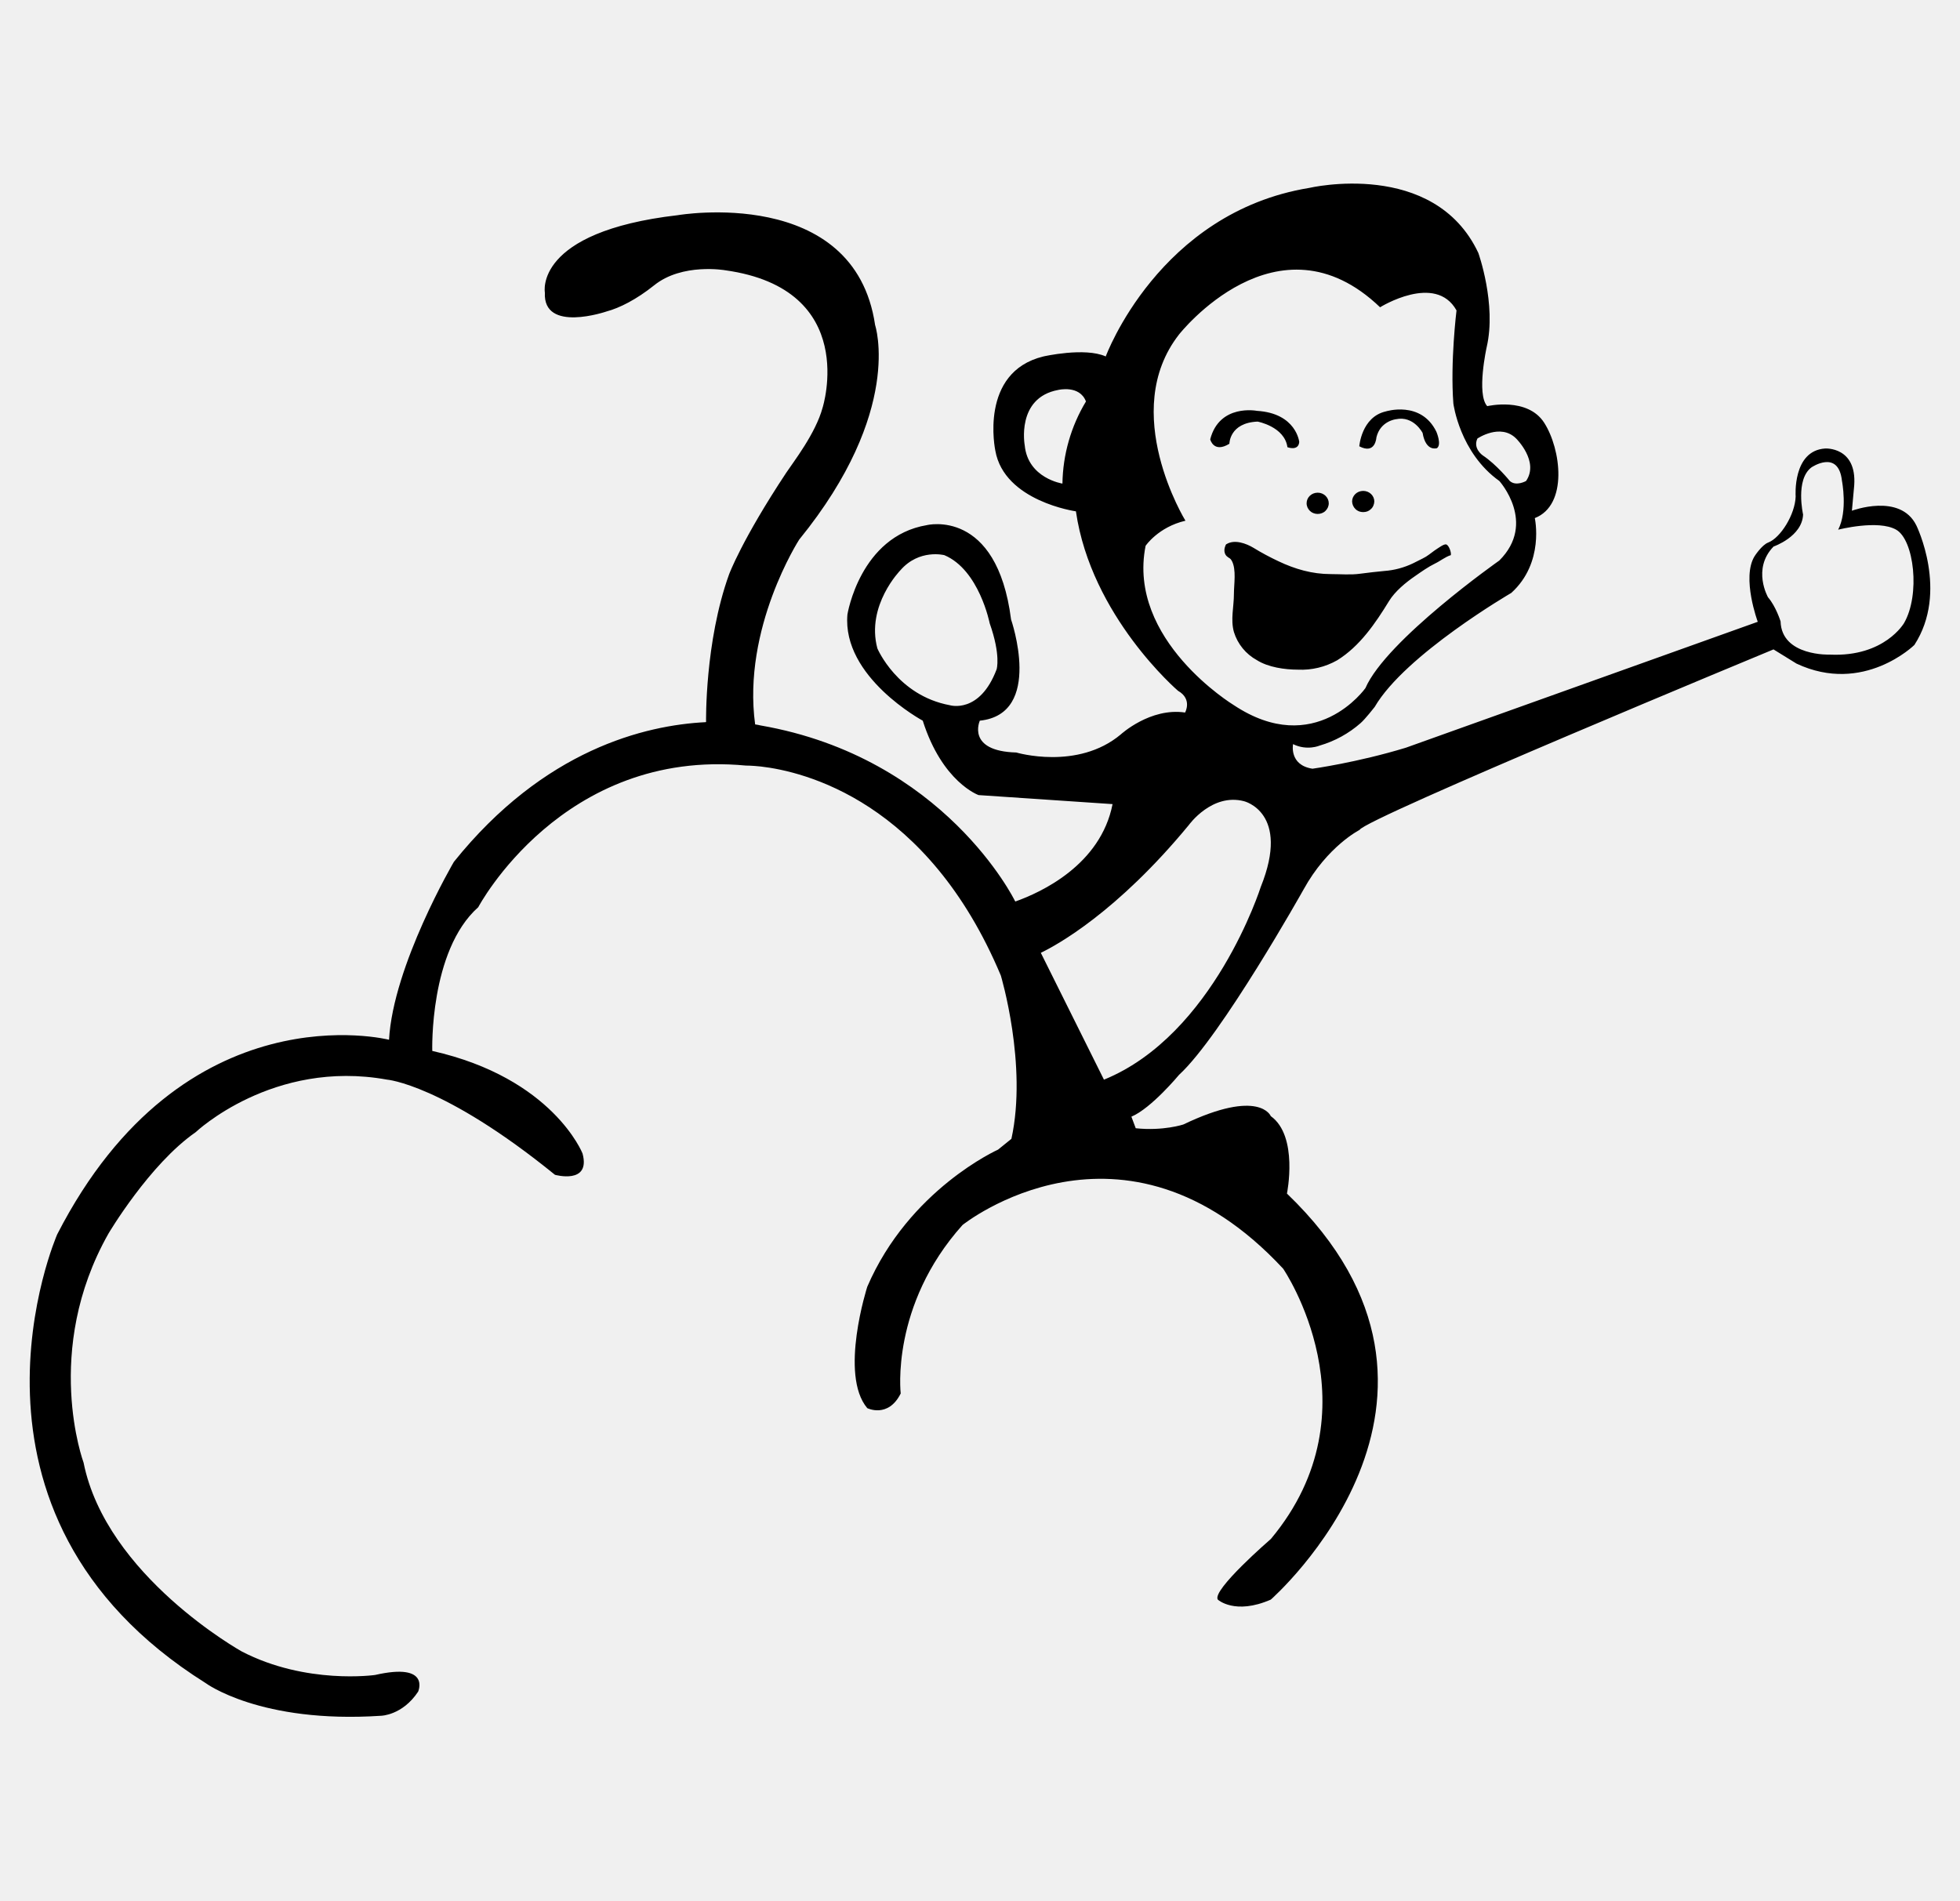
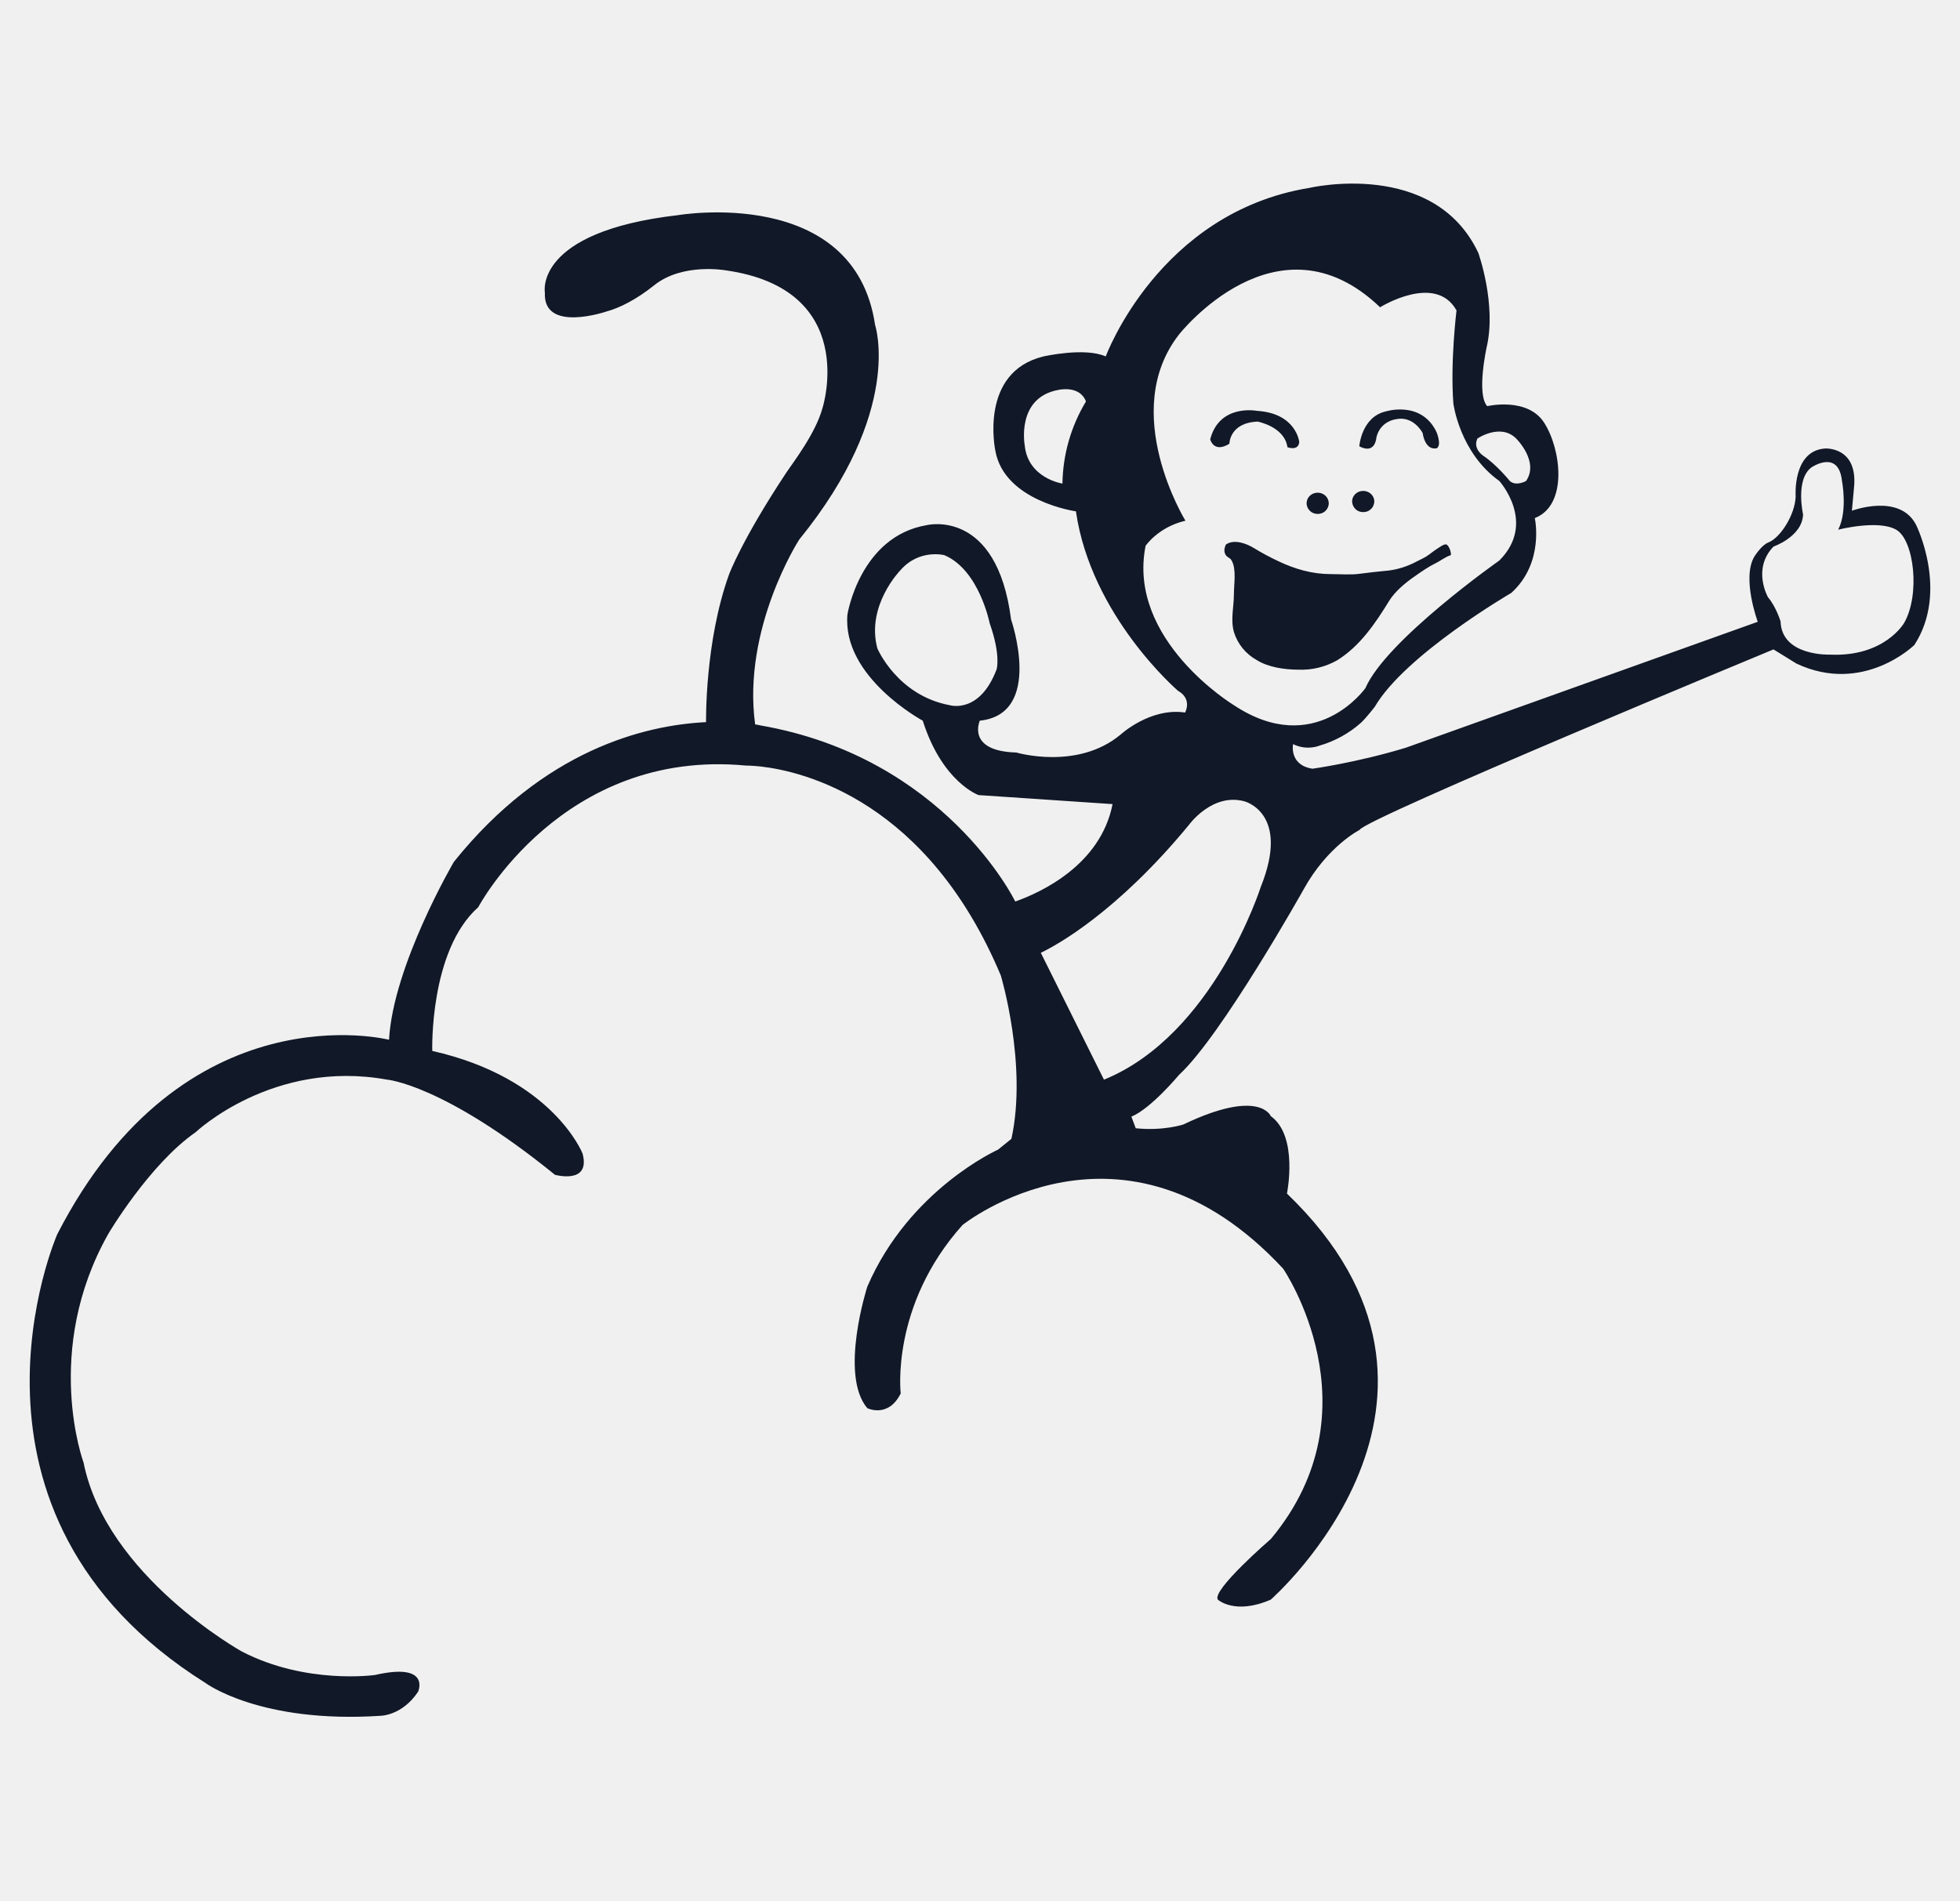
<svg xmlns="http://www.w3.org/2000/svg" width="33" height="32" viewBox="0 0 33 32" fill="none">
  <g clip-path="url(#clip0_212_273)">
-     <path d="M17.095 15.18C17.529 15.026 18.531 14.564 18.732 13.54L16.476 13.388C16.476 13.388 15.866 13.174 15.536 12.135C15.536 12.135 14.174 11.402 14.268 10.346C14.268 10.346 14.479 9.03 15.607 8.842C15.607 8.842 16.783 8.551 17.023 10.431C17.023 10.431 17.576 12.023 16.497 12.135C16.497 12.135 16.264 12.648 17.111 12.671C17.111 12.671 18.142 12.978 18.871 12.366C18.871 12.366 19.366 11.911 19.953 11.998C19.953 11.998 20.08 11.772 19.834 11.632C19.834 11.632 18.371 10.38 18.115 8.61C18.115 8.61 16.908 8.442 16.758 7.588C16.758 7.588 16.476 6.266 17.568 6.002C17.568 6.002 18.264 5.843 18.617 6.002C18.617 6.002 19.507 3.579 22.044 3.164C22.044 3.164 24.142 2.671 24.89 4.258C24.89 4.258 25.199 5.12 25.031 5.844C25.031 5.844 24.855 6.636 25.04 6.839C25.04 6.839 25.719 6.679 26 7.12C26.282 7.56 26.405 8.504 25.841 8.724C25.841 8.724 26.009 9.474 25.445 9.984C25.445 9.984 23.656 11.024 23.145 11.904C23.145 11.904 22.988 12.106 22.908 12.176C22.709 12.351 22.474 12.48 22.22 12.554C22.22 12.554 22.008 12.647 21.771 12.53C21.771 12.53 21.7 12.883 22.098 12.944C22.098 12.944 22.851 12.84 23.671 12.59L29.595 10.47C29.595 10.47 29.32 9.73 29.54 9.368C29.54 9.368 29.662 9.176 29.772 9.135C29.977 9.056 30.223 8.666 30.233 8.36C30.233 8.36 30.176 7.587 30.731 7.552C30.731 7.552 31.264 7.52 31.219 8.172L31.18 8.6C31.18 8.6 31.993 8.294 32.265 8.847C32.265 8.847 32.815 9.962 32.232 10.86C32.232 10.86 31.375 11.704 30.247 11.174L29.86 10.935C29.86 10.935 22.97 13.788 22.89 13.975C22.89 13.975 22.349 14.248 21.947 14.979C21.947 14.979 20.564 17.446 19.851 18.099C19.851 18.099 19.384 18.663 19.049 18.803L19.122 18.998C19.584 19.047 19.923 18.935 19.923 18.935C21.209 18.319 21.396 18.794 21.396 18.794C21.866 19.13 21.668 20.098 21.668 20.098C25.263 23.551 21.396 26.935 21.396 26.935C20.79 27.199 20.504 26.935 20.504 26.935C20.399 26.776 21.398 25.913 21.398 25.913C23.221 23.727 21.605 21.364 21.605 21.364C18.908 18.458 16.206 20.627 16.206 20.627C14.989 21.984 15.165 23.464 15.165 23.464C14.954 23.887 14.602 23.711 14.602 23.711C14.126 23.147 14.602 21.667 14.602 21.667C15.307 20.027 16.804 19.358 16.804 19.358L17.029 19.176C17.302 17.93 16.851 16.427 16.851 16.427C15.617 13.486 13.534 12.99 12.811 12.907C12.82 12.968 12.822 12.983 12.811 12.907C12.651 12.89 12.558 12.891 12.558 12.891C9.468 12.598 8.052 15.276 8.052 15.276C7.226 16.01 7.278 17.696 7.278 17.696C9.31 18.154 9.808 19.423 9.808 19.423C9.95 19.951 9.344 19.782 9.344 19.782C7.46 18.252 6.514 18.179 6.514 18.179C4.594 17.832 3.295 19.064 3.295 19.064C2.516 19.604 1.826 20.772 1.826 20.772C0.71 22.745 1.407 24.628 1.407 24.628C1.79 26.539 4.07 27.808 4.07 27.808C5.155 28.371 6.315 28.204 6.315 28.204C7.259 27.988 7.04 28.485 7.04 28.485C6.774 28.886 6.415 28.891 6.415 28.891C4.378 29.026 3.46 28.339 3.46 28.339C-1.093 25.479 0.963 20.785 0.963 20.785C3.096 16.627 6.55 17.508 6.55 17.508C6.619 16.256 7.642 14.512 7.642 14.512C9.162 12.619 10.863 12.211 11.883 12.16L11.888 12.155C11.888 12.155 11.864 10.812 12.275 9.672C12.275 9.672 12.488 9.092 13.239 7.958C13.358 7.779 13.732 7.3 13.85 6.864C13.85 6.864 14.484 4.868 12.211 4.551C12.211 4.551 11.487 4.423 11.014 4.804C10.714 5.044 10.431 5.186 10.214 5.244C10.214 5.244 9.139 5.614 9.174 4.927C9.174 4.927 8.98 3.904 11.414 3.623C11.414 3.623 14.387 3.112 14.734 5.474C14.734 5.474 15.219 6.918 13.456 9.086C13.456 9.086 12.494 10.576 12.714 12.198C12.744 12.202 12.774 12.208 12.804 12.215C15.905 12.754 17.085 15.164 17.085 15.164L17.095 15.18ZM17.524 16.044L18.587 18.18C20.436 17.428 21.227 14.935 21.227 14.935C21.733 13.679 20.945 13.491 20.945 13.491C20.404 13.35 20.017 13.891 20.017 13.891C18.804 15.363 17.79 15.916 17.524 16.044ZM23.236 5.174C21.509 3.518 19.852 5.631 19.852 5.631C18.831 6.935 19.959 8.768 19.959 8.768C19.5 8.875 19.288 9.191 19.288 9.191C18.972 10.778 20.768 11.87 20.768 11.87C22.143 12.786 22.989 11.587 22.989 11.587C23.341 10.776 25.244 9.438 25.244 9.438C25.879 8.803 25.244 8.099 25.244 8.099C24.575 7.623 24.47 6.795 24.47 6.795C24.416 6.09 24.523 5.227 24.523 5.227C24.169 4.592 23.236 5.174 23.236 5.174ZM18.284 6.76C18.177 6.478 17.817 6.566 17.817 6.566C17.104 6.698 17.253 7.499 17.253 7.499C17.307 8.055 17.888 8.143 17.888 8.143C17.895 7.655 18.032 7.178 18.284 6.76ZM24.875 7.384C24.795 7.552 24.963 7.667 24.963 7.667C25.199 7.823 25.42 8.099 25.42 8.099C25.527 8.195 25.694 8.099 25.694 8.099C25.92 7.77 25.527 7.384 25.527 7.384C25.263 7.12 24.875 7.384 24.875 7.384ZM16.663 10.495C16.663 10.495 16.487 9.596 15.9 9.348C15.9 9.348 15.476 9.238 15.16 9.602C15.16 9.602 14.578 10.195 14.772 10.918C14.772 10.918 15.107 11.711 15.993 11.875C15.993 11.875 16.494 12.028 16.78 11.27C16.78 11.27 16.854 11.035 16.663 10.495ZM29.768 10.058C29.9 10.21 29.979 10.463 29.979 10.463C29.996 11.056 30.815 11.023 30.815 11.023C31.732 11.063 32.059 10.49 32.059 10.49C32.333 10.014 32.228 9.091 31.925 8.919C31.621 8.746 30.949 8.919 30.949 8.919C31.112 8.602 31.013 8.099 31.013 8.099C30.955 7.558 30.499 7.87 30.499 7.87C30.224 8.075 30.358 8.663 30.358 8.663C30.344 9.036 29.861 9.203 29.861 9.203C29.494 9.58 29.768 10.058 29.768 10.058ZM21.875 7.442C21.861 7.602 21.676 7.53 21.676 7.53C21.628 7.183 21.174 7.099 21.174 7.099C20.698 7.119 20.699 7.472 20.699 7.472C20.433 7.636 20.376 7.398 20.376 7.398C20.531 6.795 21.162 6.918 21.162 6.918C21.826 6.958 21.875 7.442 21.875 7.442ZM22.886 7.515C22.886 7.515 22.922 7.022 23.331 6.928C23.331 6.928 23.925 6.738 24.184 7.27C24.184 7.27 24.277 7.486 24.194 7.546C24.194 7.546 24.007 7.614 23.952 7.29C23.952 7.29 23.802 6.996 23.504 7.059C23.504 7.059 23.24 7.087 23.174 7.366C23.174 7.366 23.16 7.659 22.886 7.515ZM20.651 9.162C20.787 9.079 20.98 9.15 21.104 9.224C21.238 9.307 21.384 9.384 21.526 9.451C21.804 9.583 22.092 9.667 22.407 9.667C22.571 9.667 22.745 9.683 22.905 9.66C23.039 9.642 23.176 9.627 23.311 9.614C23.477 9.602 23.639 9.558 23.79 9.486C23.863 9.447 23.936 9.416 24.008 9.374C24.075 9.332 24.136 9.278 24.2 9.238C24.231 9.219 24.309 9.16 24.347 9.167C24.393 9.175 24.439 9.304 24.427 9.348C24.336 9.375 24.25 9.447 24.163 9.488C24.043 9.547 23.932 9.626 23.823 9.702C23.668 9.808 23.487 9.958 23.388 10.119C23.157 10.496 22.895 10.882 22.514 11.118C22.313 11.232 22.084 11.287 21.854 11.276C21.632 11.276 21.352 11.236 21.162 11.116C20.976 11.014 20.837 10.844 20.775 10.642C20.716 10.431 20.775 10.219 20.775 10.004C20.775 9.838 20.819 9.591 20.74 9.444C20.713 9.394 20.703 9.408 20.657 9.368C20.623 9.339 20.604 9.282 20.622 9.218C20.624 9.207 20.64 9.16 20.651 9.162ZM22.372 8.475C22.372 8.499 22.366 8.523 22.357 8.545C22.347 8.567 22.333 8.586 22.316 8.603C22.299 8.62 22.278 8.633 22.256 8.641C22.233 8.65 22.209 8.654 22.186 8.654C22.162 8.654 22.138 8.65 22.115 8.641C22.093 8.633 22.073 8.62 22.055 8.603C22.038 8.586 22.024 8.567 22.014 8.545C22.005 8.523 21.999 8.499 21.999 8.475C21.999 8.376 22.081 8.296 22.186 8.296C22.288 8.296 22.372 8.376 22.372 8.475ZM23.139 8.444C23.138 8.468 23.133 8.492 23.123 8.514C23.114 8.536 23.1 8.556 23.082 8.572C23.065 8.589 23.045 8.602 23.022 8.611C23 8.619 22.976 8.623 22.952 8.623C22.928 8.623 22.904 8.619 22.882 8.611C22.86 8.602 22.839 8.589 22.822 8.572C22.805 8.556 22.791 8.536 22.781 8.514C22.771 8.492 22.766 8.468 22.765 8.444C22.765 8.346 22.848 8.266 22.952 8.266C23.055 8.266 23.139 8.346 23.139 8.444Z" fill="black" />
+     <path d="M17.095 15.18C17.529 15.026 18.531 14.564 18.732 13.54L16.476 13.388C16.476 13.388 15.866 13.174 15.536 12.135C15.536 12.135 14.174 11.402 14.268 10.346C14.268 10.346 14.479 9.03 15.607 8.842C15.607 8.842 16.783 8.551 17.023 10.431C17.023 10.431 17.576 12.023 16.497 12.135C16.497 12.135 16.264 12.648 17.111 12.671C17.111 12.671 18.142 12.978 18.871 12.366C18.871 12.366 19.366 11.911 19.953 11.998C19.953 11.998 20.08 11.772 19.834 11.632C19.834 11.632 18.371 10.38 18.115 8.61C18.115 8.61 16.908 8.442 16.758 7.588C16.758 7.588 16.476 6.266 17.568 6.002C17.568 6.002 18.264 5.843 18.617 6.002C18.617 6.002 19.507 3.579 22.044 3.164C22.044 3.164 24.142 2.671 24.89 4.258C24.89 4.258 25.199 5.12 25.031 5.844C25.031 5.844 24.855 6.636 25.04 6.839C25.04 6.839 25.719 6.679 26 7.12C26.282 7.56 26.405 8.504 25.841 8.724C25.841 8.724 26.009 9.474 25.445 9.984C25.445 9.984 23.656 11.024 23.145 11.904C23.145 11.904 22.988 12.106 22.908 12.176C22.709 12.351 22.474 12.48 22.22 12.554C22.22 12.554 22.008 12.647 21.771 12.53C21.771 12.53 21.7 12.883 22.098 12.944C22.098 12.944 22.851 12.84 23.671 12.59L29.595 10.47C29.595 10.47 29.32 9.73 29.54 9.368C29.54 9.368 29.662 9.176 29.772 9.135C29.977 9.056 30.223 8.666 30.233 8.36C30.233 8.36 30.176 7.587 30.731 7.552C30.731 7.552 31.264 7.52 31.219 8.172L31.18 8.6C31.18 8.6 31.993 8.294 32.265 8.847C32.265 8.847 32.815 9.962 32.232 10.86C32.232 10.86 31.375 11.704 30.247 11.174L29.86 10.935C29.86 10.935 22.97 13.788 22.89 13.975C22.89 13.975 22.349 14.248 21.947 14.979C21.947 14.979 20.564 17.446 19.851 18.099C19.851 18.099 19.384 18.663 19.049 18.803L19.122 18.998C19.584 19.047 19.923 18.935 19.923 18.935C21.209 18.319 21.396 18.794 21.396 18.794C21.866 19.13 21.668 20.098 21.668 20.098C25.263 23.551 21.396 26.935 21.396 26.935C20.79 27.199 20.504 26.935 20.504 26.935C20.399 26.776 21.398 25.913 21.398 25.913C23.221 23.727 21.605 21.364 21.605 21.364C18.908 18.458 16.206 20.627 16.206 20.627C14.989 21.984 15.165 23.464 15.165 23.464C14.954 23.887 14.602 23.711 14.602 23.711C14.126 23.147 14.602 21.667 14.602 21.667C15.307 20.027 16.804 19.358 16.804 19.358L17.029 19.176C17.302 17.93 16.851 16.427 16.851 16.427C15.617 13.486 13.534 12.99 12.811 12.907C12.82 12.968 12.822 12.983 12.811 12.907C12.651 12.89 12.558 12.891 12.558 12.891C9.468 12.598 8.052 15.276 8.052 15.276C7.226 16.01 7.278 17.696 7.278 17.696C9.31 18.154 9.808 19.423 9.808 19.423C9.95 19.951 9.344 19.782 9.344 19.782C7.46 18.252 6.514 18.179 6.514 18.179C4.594 17.832 3.295 19.064 3.295 19.064C2.516 19.604 1.826 20.772 1.826 20.772C0.71 22.745 1.407 24.628 1.407 24.628C1.79 26.539 4.07 27.808 4.07 27.808C5.155 28.371 6.315 28.204 6.315 28.204C7.259 27.988 7.04 28.485 7.04 28.485C6.774 28.886 6.415 28.891 6.415 28.891C4.378 29.026 3.46 28.339 3.46 28.339C-1.093 25.479 0.963 20.785 0.963 20.785C3.096 16.627 6.55 17.508 6.55 17.508C6.619 16.256 7.642 14.512 7.642 14.512C9.162 12.619 10.863 12.211 11.883 12.16L11.888 12.155C11.888 12.155 11.864 10.812 12.275 9.672C12.275 9.672 12.488 9.092 13.239 7.958C13.358 7.779 13.732 7.3 13.85 6.864C13.85 6.864 14.484 4.868 12.211 4.551C12.211 4.551 11.487 4.423 11.014 4.804C10.714 5.044 10.431 5.186 10.214 5.244C10.214 5.244 9.139 5.614 9.174 4.927C9.174 4.927 8.98 3.904 11.414 3.623C11.414 3.623 14.387 3.112 14.734 5.474C14.734 5.474 15.219 6.918 13.456 9.086C13.456 9.086 12.494 10.576 12.714 12.198C12.744 12.202 12.774 12.208 12.804 12.215C15.905 12.754 17.085 15.164 17.085 15.164L17.095 15.18ZM17.524 16.044L18.587 18.18C20.436 17.428 21.227 14.935 21.227 14.935C21.733 13.679 20.945 13.491 20.945 13.491C20.404 13.35 20.017 13.891 20.017 13.891C18.804 15.363 17.79 15.916 17.524 16.044ZM23.236 5.174C21.509 3.518 19.852 5.631 19.852 5.631C18.831 6.935 19.959 8.768 19.959 8.768C19.5 8.875 19.288 9.191 19.288 9.191C18.972 10.778 20.768 11.87 20.768 11.87C22.143 12.786 22.989 11.587 22.989 11.587C23.341 10.776 25.244 9.438 25.244 9.438C25.879 8.803 25.244 8.099 25.244 8.099C24.575 7.623 24.47 6.795 24.47 6.795C24.416 6.09 24.523 5.227 24.523 5.227C24.169 4.592 23.236 5.174 23.236 5.174ZM18.284 6.76C18.177 6.478 17.817 6.566 17.817 6.566C17.104 6.698 17.253 7.499 17.253 7.499C17.307 8.055 17.888 8.143 17.888 8.143C17.895 7.655 18.032 7.178 18.284 6.76ZM24.875 7.384C24.795 7.552 24.963 7.667 24.963 7.667C25.199 7.823 25.42 8.099 25.42 8.099C25.527 8.195 25.694 8.099 25.694 8.099C25.92 7.77 25.527 7.384 25.527 7.384C25.263 7.12 24.875 7.384 24.875 7.384ZM16.663 10.495C16.663 10.495 16.487 9.596 15.9 9.348C15.9 9.348 15.476 9.238 15.16 9.602C15.16 9.602 14.578 10.195 14.772 10.918C14.772 10.918 15.107 11.711 15.993 11.875C15.993 11.875 16.494 12.028 16.78 11.27C16.78 11.27 16.854 11.035 16.663 10.495ZM29.768 10.058C29.9 10.21 29.979 10.463 29.979 10.463C29.996 11.056 30.815 11.023 30.815 11.023C31.732 11.063 32.059 10.49 32.059 10.49C32.333 10.014 32.228 9.091 31.925 8.919C31.621 8.746 30.949 8.919 30.949 8.919C31.112 8.602 31.013 8.099 31.013 8.099C30.955 7.558 30.499 7.87 30.499 7.87C30.224 8.075 30.358 8.663 30.358 8.663C30.344 9.036 29.861 9.203 29.861 9.203C29.494 9.58 29.768 10.058 29.768 10.058ZM21.875 7.442C21.861 7.602 21.676 7.53 21.676 7.53C21.628 7.183 21.174 7.099 21.174 7.099C20.698 7.119 20.699 7.472 20.699 7.472C20.433 7.636 20.376 7.398 20.376 7.398C20.531 6.795 21.162 6.918 21.162 6.918C21.826 6.958 21.875 7.442 21.875 7.442ZM22.886 7.515C22.886 7.515 22.922 7.022 23.331 6.928C23.331 6.928 23.925 6.738 24.184 7.27C24.184 7.27 24.277 7.486 24.194 7.546C24.194 7.546 24.007 7.614 23.952 7.29C23.952 7.29 23.802 6.996 23.504 7.059C23.504 7.059 23.24 7.087 23.174 7.366C23.174 7.366 23.16 7.659 22.886 7.515ZM20.651 9.162C20.787 9.079 20.98 9.15 21.104 9.224C21.238 9.307 21.384 9.384 21.526 9.451C21.804 9.583 22.092 9.667 22.407 9.667C22.571 9.667 22.745 9.683 22.905 9.66C23.039 9.642 23.176 9.627 23.311 9.614C23.477 9.602 23.639 9.558 23.79 9.486C23.863 9.447 23.936 9.416 24.008 9.374C24.075 9.332 24.136 9.278 24.2 9.238C24.231 9.219 24.309 9.16 24.347 9.167C24.393 9.175 24.439 9.304 24.427 9.348C24.336 9.375 24.25 9.447 24.163 9.488C24.043 9.547 23.932 9.626 23.823 9.702C23.668 9.808 23.487 9.958 23.388 10.119C23.157 10.496 22.895 10.882 22.514 11.118C22.313 11.232 22.084 11.287 21.854 11.276C21.632 11.276 21.352 11.236 21.162 11.116C20.976 11.014 20.837 10.844 20.775 10.642C20.716 10.431 20.775 10.219 20.775 10.004C20.775 9.838 20.819 9.591 20.74 9.444C20.713 9.394 20.703 9.408 20.657 9.368C20.623 9.339 20.604 9.282 20.622 9.218C20.624 9.207 20.64 9.16 20.651 9.162ZM22.372 8.475C22.372 8.499 22.366 8.523 22.357 8.545C22.347 8.567 22.333 8.586 22.316 8.603C22.299 8.62 22.278 8.633 22.256 8.641C22.233 8.65 22.209 8.654 22.186 8.654C22.162 8.654 22.138 8.65 22.115 8.641C22.093 8.633 22.073 8.62 22.055 8.603C22.038 8.586 22.024 8.567 22.014 8.545C22.005 8.523 21.999 8.499 21.999 8.475C21.999 8.376 22.081 8.296 22.186 8.296C22.288 8.296 22.372 8.376 22.372 8.475ZM23.139 8.444C23.138 8.468 23.133 8.492 23.123 8.514C23.114 8.536 23.1 8.556 23.082 8.572C23.065 8.589 23.045 8.602 23.022 8.611C23 8.619 22.976 8.623 22.952 8.623C22.928 8.623 22.904 8.619 22.882 8.611C22.86 8.602 22.839 8.589 22.822 8.572C22.805 8.556 22.791 8.536 22.781 8.514C22.771 8.492 22.766 8.468 22.765 8.444C22.765 8.346 22.848 8.266 22.952 8.266C23.055 8.266 23.139 8.346 23.139 8.444Z" fill="#111827" />
  </g>
  <defs>
    <clipPath id="clip0_212_273">
      <rect width="32" height="32" fill="white" transform="translate(0.5)" />
    </clipPath>
  </defs>
</svg>
